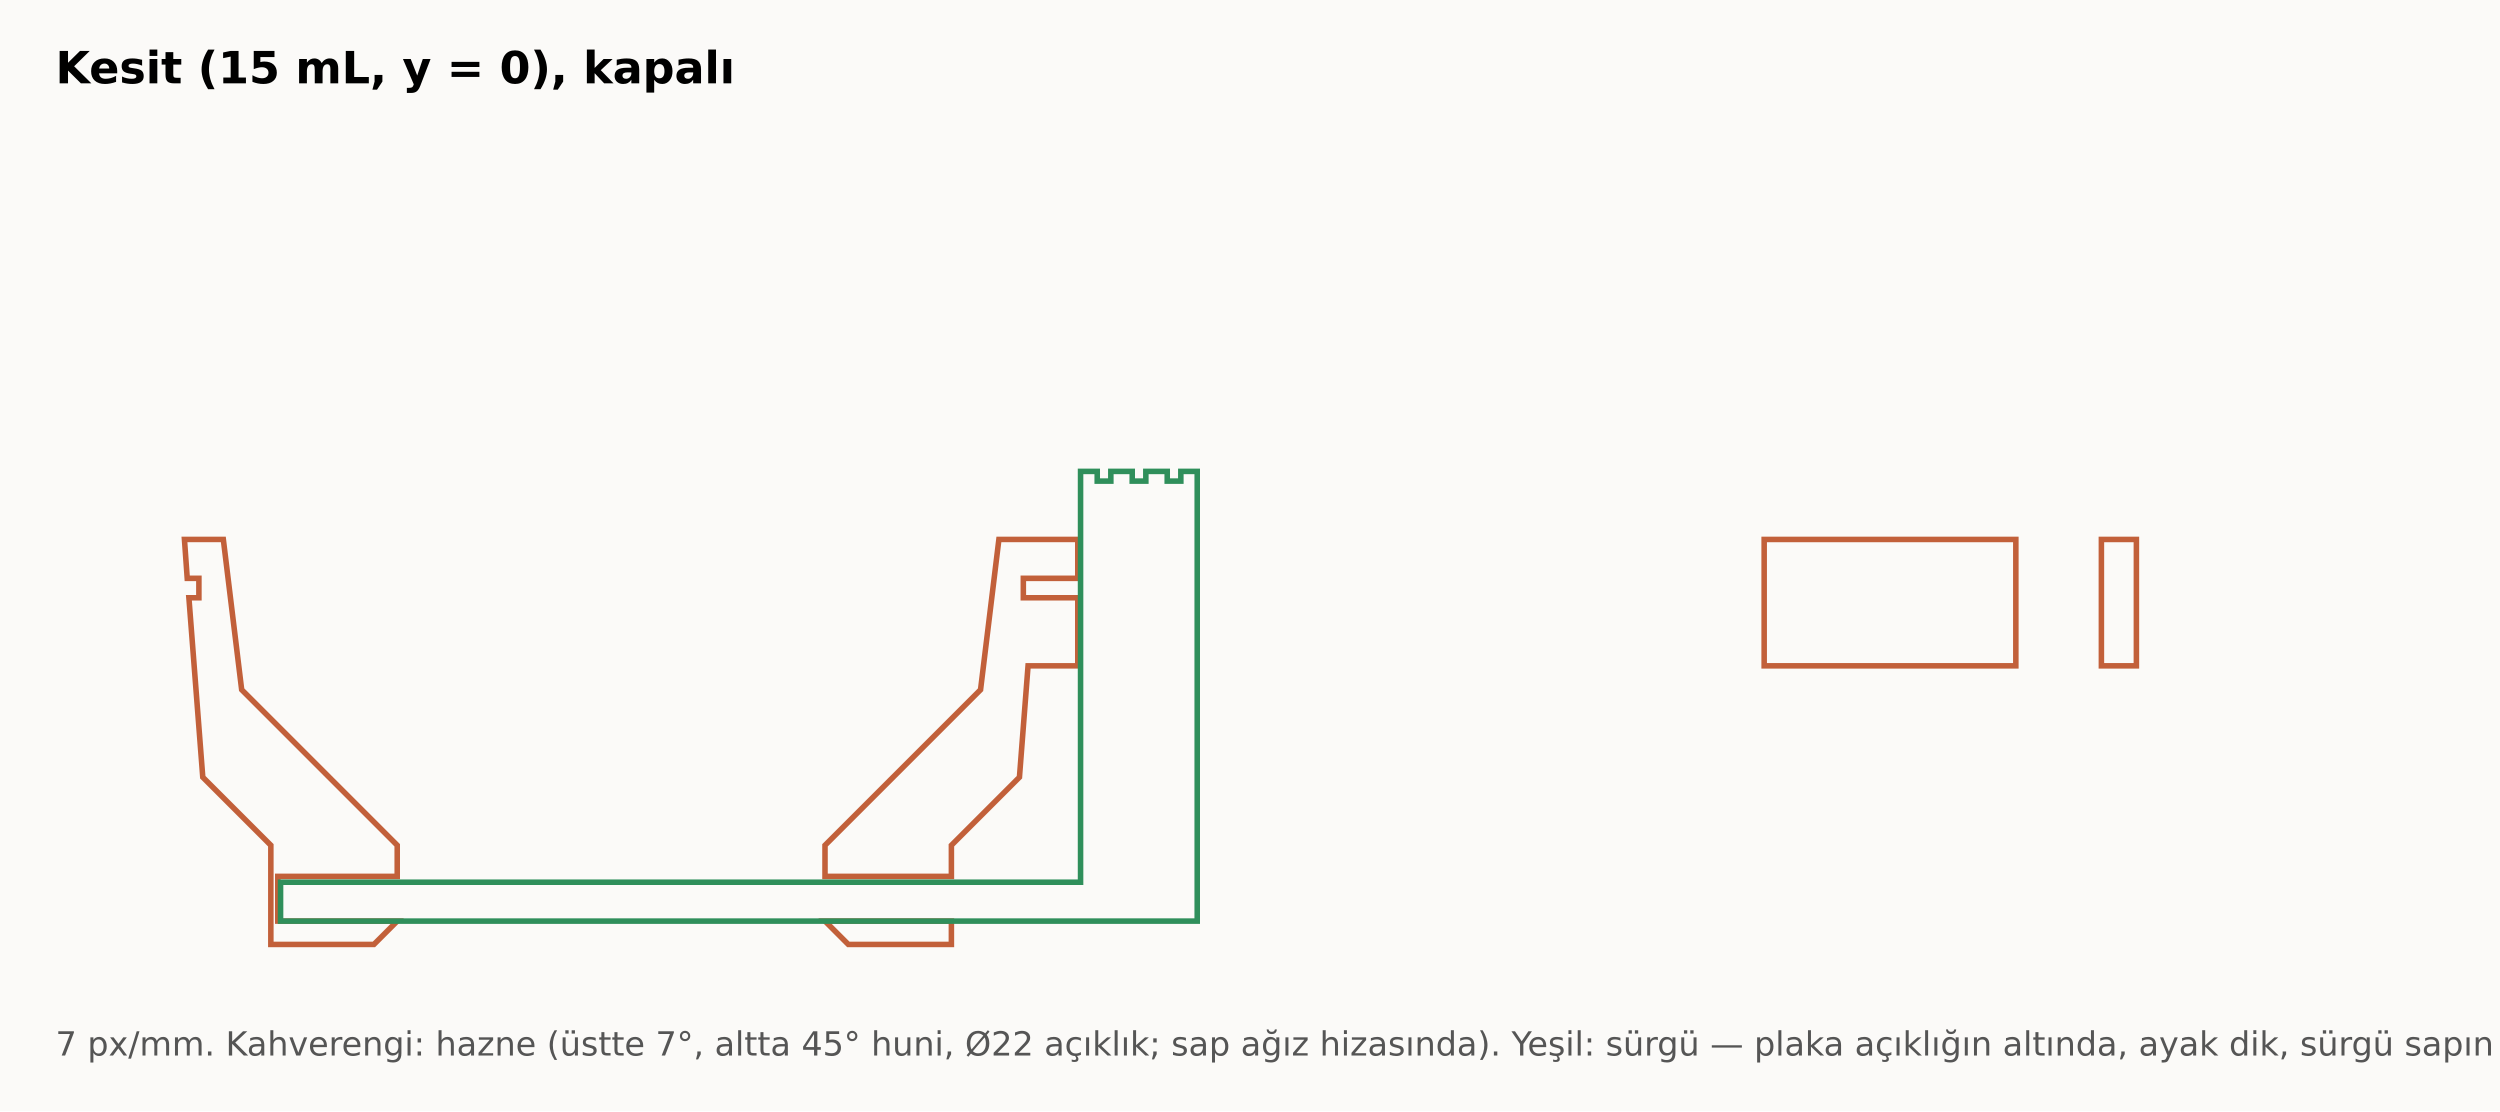
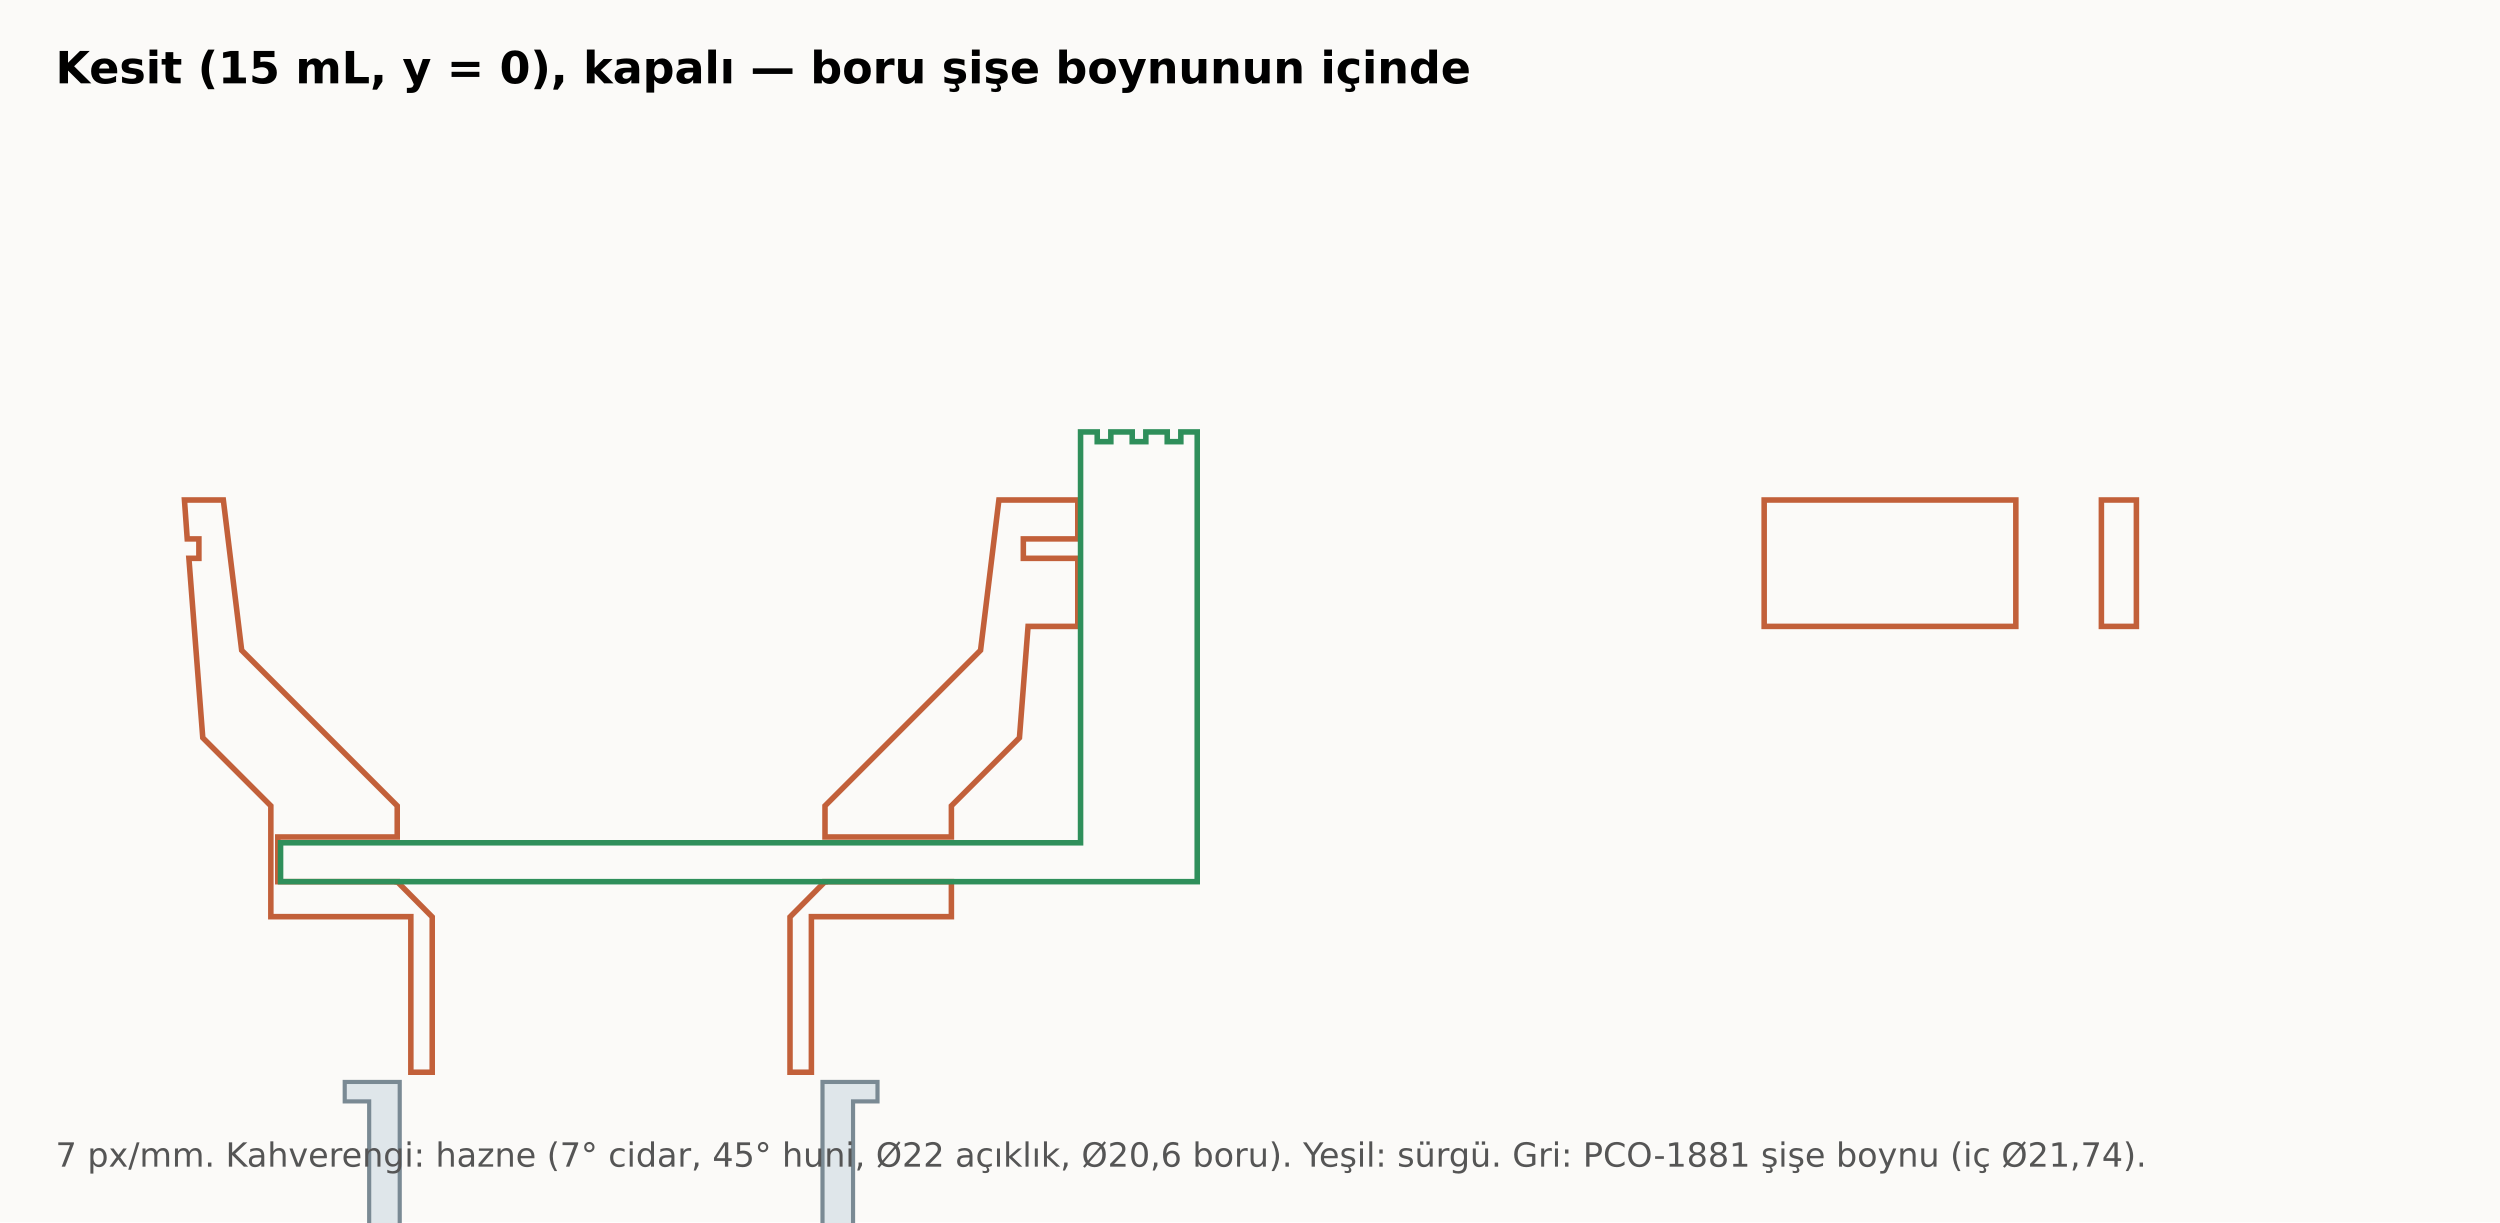
- <svg xmlns="http://www.w3.org/2000/svg" width="900" height="400" viewBox="0 0 900 400">
-   <rect width="900" height="400" fill="#fbfaf8" />
-   <path d="M360.1 194.2 L360.3 194.2 L360.3 194.2 L363.1 194.2 L375.4 194.2 L379.3 194.2 L379.5 194.2 L379.5 194.2 L388.0 194.2 L388.0 201.2 L388.0 208.2 L376.2 208.2 L375.5 208.2 L374.5 208.2 L373.1 208.2 L371.2 208.2 L368.4 208.2 L368.4 215.2 L371.2 215.2 L373.1 215.2 L374.5 215.2 L375.5 215.2 L376.2 215.2 L388.0 215.2 L388.0 227.4 L388.0 239.7 L379.5 239.7 L378.3 239.7 L378.2 239.7 L378.0 239.7 L377.7 239.7 L377.2 239.7 L376.5 239.7 L375.6 239.7 L374.4 239.7 L372.6 239.7 L370.1 239.7 L367.0 279.8 L342.5 304.3 L342.5 315.5 L340.5 315.5 L338.6 315.5 L336.7 315.5 L334.9 315.5 L333.1 315.5 L331.3 315.5 L329.5 315.5 L327.8 315.5 L326.0 315.5 L324.3 315.5 L322.7 315.5 L321.0 315.5 L319.3 315.5 L317.7 315.5 L316.1 315.5 L314.5 315.5 L312.9 315.5 L311.3 315.5 L309.7 315.5 L308.2 315.5 L306.6 315.5 L305.1 315.5 L303.5 315.5 L302.0 315.5 L300.4 315.5 L298.9 315.5 L297.1 315.5 L297.0 315.5 L297.0 304.3 L353.0 248.3 L359.6 194.2 L360.1 194.2 Z" fill="none" stroke="#c2603a" stroke-width="2" />
-   <path d="M326.0 331.6 L327.8 331.6 L329.5 331.6 L331.3 331.6 L333.1 331.6 L334.9 331.6 L336.7 331.6 L338.6 331.6 L340.5 331.6 L342.5 331.6 L342.5 340.0 L305.4 340.0 L297.0 331.6 L297.1 331.6 L300.4 331.6 L302.0 331.6 L303.5 331.6 L305.1 331.6 L306.6 331.6 L308.2 331.6 L309.7 331.6 L311.3 331.6 L312.9 331.6 L314.5 331.6 L316.1 331.6 L317.7 331.6 L319.3 331.6 L321.0 331.6 L322.7 331.6 L324.3 331.6 L326.0 331.6 Z" fill="none" stroke="#c2603a" stroke-width="2" />
-   <path d="M756.5 239.7 L756.5 194.2 L769.1 194.2 L769.1 216.9 L769.1 239.7 L756.9 239.7 L756.9 239.7 L756.9 239.7 L756.9 239.7 L756.8 239.7 L756.7 239.7 L756.6 239.7 L756.5 239.7 Z" fill="none" stroke="#c2603a" stroke-width="2" />
-   <path d="M702.4 194.2 L702.4 194.2 L702.5 194.2 L702.6 194.2 L702.8 194.2 L702.9 194.2 L703.1 194.2 L703.4 194.2 L703.7 194.2 L704.0 194.2 L704.3 194.2 L704.7 194.2 L705.1 194.2 L705.5 194.2 L706.0 194.2 L706.6 194.2 L707.1 194.2 L707.7 194.2 L708.4 194.2 L709.1 194.2 L709.8 194.2 L710.6 194.2 L711.4 194.2 L712.3 194.2 L713.2 194.2 L714.2 194.2 L715.3 194.2 L716.4 194.2 L717.5 194.2 L718.7 194.2 L720.0 194.2 L721.3 194.2 L722.7 194.2 L724.2 194.2 L725.7 194.2 L725.7 239.7 L724.2 239.7 L722.7 239.7 L721.3 239.7 L720.0 239.7 L718.7 239.7 L717.5 239.7 L716.4 239.7 L715.3 239.7 L714.2 239.7 L713.2 239.7 L712.3 239.7 L711.4 239.7 L710.6 239.7 L709.8 239.7 L709.1 239.7 L708.4 239.7 L707.7 239.7 L707.1 239.7 L706.6 239.7 L706.0 239.7 L705.5 239.7 L705.1 239.7 L680.9 239.7 L635.1 239.7 L635.1 216.9 L635.1 194.2 L702.3 194.2 L702.3 194.2 L702.4 194.2 Z" fill="none" stroke="#c2603a" stroke-width="2" />
-   <path d="M121.6 331.6 L123.8 331.6 L125.1 331.6 L126.3 331.6 L128.9 331.6 L129.9 331.6 L130.7 331.6 L133.8 331.6 L134.5 331.6 L135.0 331.6 L138.5 331.6 L138.8 331.6 L139.1 331.6 L143.0 331.6 L134.6 340.0 L97.5 340.0 L97.5 304.3 L73.0 279.8 L68.0 215.2 L71.6 215.2 L71.6 208.2 L67.4 208.2 L66.4 194.2 L80.4 194.2 L87.0 248.3 L143.0 304.3 L143.0 315.5 L138.5 315.5 L138.2 315.5 L137.8 315.5 L133.8 315.5 L133.2 315.5 L132.4 315.5 L128.9 315.5 L127.9 315.5 L126.6 315.5 L123.8 315.5 L122.3 315.5 L120.6 315.5 L118.4 315.5 L116.4 315.5 L114.1 315.5 L112.6 315.5 L110.1 315.5 L109.1 315.5 L106.5 315.5 L103.5 315.5 L103.1 315.5 L100.0 315.5 L100.0 331.6 L102.8 331.6 L103.1 331.6 L105.9 331.6 L108.3 331.6 L109.1 331.6 L111.4 331.6 L112.6 331.6 L114.7 331.6 L116.6 331.6 L118.4 331.6 L120.1 331.6 L121.6 331.6 Z" fill="none" stroke="#c2603a" stroke-width="2" />
-   <path d="M232.8 317.6 L231.5 317.6 L230.1 317.6 L228.8 317.6 L227.3 317.6 L225.8 317.6 L224.3 317.6 L222.7 317.6 L221.0 317.6 L219.3 317.6 L217.5 317.6 L215.6 317.6 L213.6 317.6 L211.5 317.6 L209.4 317.6 L207.2 317.6 L204.8 317.6 L202.3 317.6 L199.7 317.6 L197.0 317.6 L194.1 317.6 L191.1 317.6 L187.9 317.6 L184.5 317.6 L180.9 317.6 L177.1 317.6 L173.0 317.6 L168.7 317.6 L164.0 317.6 L159.0 317.6 L153.7 317.6 L147.9 317.6 L141.7 317.6 L134.9 317.6 L127.6 317.6 L119.5 317.6 L110.7 317.6 L101.0 317.6 L101.0 331.6 L110.7 331.6 L119.5 331.6 L127.6 331.6 L134.9 331.6 L141.7 331.6 L147.9 331.6 L153.7 331.6 L159.0 331.6 L164.0 331.6 L168.7 331.6 L173.0 331.6 L177.1 331.6 L180.9 331.6 L184.5 331.6 L187.9 331.6 L191.1 331.6 L194.1 331.6 L197.0 331.6 L199.7 331.6 L202.3 331.6 L204.8 331.6 L207.2 331.6 L209.4 331.6 L211.5 331.6 L213.6 331.6 L215.6 331.6 L217.5 331.6 L219.3 331.6 L221.0 331.6 L222.7 331.6 L224.3 331.6 L225.8 331.6 L227.3 331.6 L228.8 331.6 L230.1 331.6 L231.5 331.6 L232.8 331.6 L234.0 331.6 L235.2 331.6 L236.4 331.6 L237.6 331.6 L238.7 331.6 L239.7 331.6 L240.8 331.6 L241.8 331.6 L242.8 331.6 L243.7 331.6 L244.7 331.6 L245.6 331.6 L246.4 331.6 L247.3 331.6 L248.1 331.6 L248.9 331.6 L249.5 331.6 L268.6 331.6 L269.8 331.6 L273.9 331.6 L297.0 331.6 L364.0 331.6 L431.0 331.6 L431.0 324.6 L431.0 317.6 L431.0 243.6 L431.0 169.7 L428.1 169.7 L425.1 169.7 L425.1 171.4 L425.1 173.2 L422.6 173.2 L420.2 173.2 L420.2 171.4 L420.2 169.7 L416.3 169.7 L412.5 169.7 L412.5 171.4 L412.5 173.2 L410.0 173.2 L407.6 173.2 L407.6 171.4 L407.6 169.7 L403.7 169.7 L399.9 169.7 L399.9 171.4 L399.9 173.2 L397.4 173.2 L395.0 173.2 L395.0 171.4 L395.0 169.7 L392.0 169.7 L389.0 169.7 L389.0 243.6 L389.0 317.6 L343.0 317.6 L297.0 317.6 L270.9 317.6 L269.8 317.6 L268.6 317.6 L249.5 317.6 L248.9 317.6 L248.1 317.6 L247.3 317.6 L246.4 317.6 L245.6 317.6 L244.7 317.6 L243.7 317.6 L242.8 317.6 L241.8 317.6 L240.8 317.6 L239.7 317.6 L238.7 317.6 L237.6 317.6 L236.4 317.6 L235.2 317.6 L234.0 317.6 L232.8 317.6 Z" fill="none" stroke="#2f8f5b" stroke-width="2" />
-   <text x="20" y="30" font-family="DejaVu Sans" font-size="16" font-weight="700">Kesit (15 mL, y = 0), kapalı</text>
-   <text x="20" y="380" font-family="DejaVu Sans" font-size="12" fill="#555">7 px/mm. Kahverengi: hazne (üstte 7°, altta 45° huni, Ø22 açıklık; sap ağız hizasında). Yeşil: sürgü — plaka açıklığın altında, ayak dik, sürgü sapın üstünde.</text>
+ <svg xmlns="http://www.w3.org/2000/svg" width="900" height="440" viewBox="0 0 900 440">
+   <rect width="900" height="440" fill="#fbfaf8" />
+   <path d="M360.1 180.0 L360.3 180.0 L360.3 180.0 L363.1 180.0 L375.4 180.0 L379.3 180.0 L379.5 180.0 L379.5 180.0 L388.0 180.0 L388.0 187.0 L388.0 194.0 L376.2 194.0 L375.5 194.0 L374.5 194.0 L373.1 194.0 L371.2 194.0 L368.4 194.0 L368.4 201.0 L371.2 201.0 L373.1 201.0 L374.5 201.0 L375.5 201.0 L376.2 201.0 L388.0 201.0 L388.0 213.2 L388.0 225.5 L379.5 225.5 L378.3 225.5 L378.2 225.5 L378.0 225.5 L377.7 225.5 L377.2 225.5 L376.5 225.5 L375.6 225.5 L374.4 225.5 L372.6 225.5 L370.1 225.5 L367.0 265.6 L342.5 290.1 L342.5 301.3 L340.5 301.3 L338.6 301.3 L336.7 301.3 L334.9 301.3 L333.1 301.3 L331.3 301.3 L329.5 301.3 L327.8 301.3 L326.0 301.3 L324.3 301.3 L322.7 301.3 L321.0 301.3 L319.3 301.3 L317.7 301.3 L316.1 301.3 L314.5 301.3 L312.9 301.3 L311.3 301.3 L309.7 301.3 L308.2 301.3 L306.6 301.3 L305.1 301.3 L303.5 301.3 L302.0 301.3 L300.4 301.3 L298.9 301.3 L297.1 301.3 L297.0 301.3 L297.0 290.1 L353.0 234.1 L359.6 180.0 L360.1 180.0 Z" fill="none" stroke="#c2603a" stroke-width="2" />
+   <path d="M296.9 317.5 L284.4 330.1 L284.4 386.0 L292.1 386.0 L292.1 330.0 L342.5 330.0 L342.5 317.4 L340.5 317.4 L338.6 317.4 L336.7 317.4 L334.9 317.4 L333.1 317.4 L331.3 317.4 L329.5 317.4 L327.8 317.4 L326.0 317.4 L324.3 317.4 L322.7 317.4 L321.0 317.4 L319.3 317.4 L317.7 317.4 L316.1 317.4 L314.5 317.4 L312.9 317.4 L311.3 317.4 L309.7 317.4 L308.2 317.4 L306.6 317.4 L305.1 317.4 L303.5 317.4 L302.0 317.4 L300.4 317.4 L297.1 317.4 L297.0 317.4 L297.0 317.4 L297.0 317.5 L296.9 317.5 Z" fill="none" stroke="#c2603a" stroke-width="2" />
+   <path d="M756.5 225.5 L756.5 180.0 L769.1 180.0 L769.1 202.7 L769.1 225.5 L756.9 225.5 L756.9 225.5 L756.9 225.5 L756.9 225.5 L756.8 225.5 L756.7 225.5 L756.6 225.5 L756.5 225.5 Z" fill="none" stroke="#c2603a" stroke-width="2" />
+   <path d="M702.4 180.0 L702.4 180.0 L702.5 180.0 L702.6 180.0 L702.8 180.0 L702.9 180.0 L703.1 180.0 L703.4 180.0 L703.7 180.0 L704.0 180.0 L704.3 180.0 L704.7 180.0 L705.1 180.0 L705.5 180.0 L706.0 180.0 L706.6 180.0 L707.1 180.0 L707.7 180.0 L708.4 180.0 L709.1 180.0 L709.8 180.0 L710.6 180.0 L711.4 180.0 L712.3 180.0 L713.2 180.0 L714.2 180.0 L715.3 180.0 L716.4 180.0 L717.5 180.0 L718.7 180.0 L720.0 180.0 L721.3 180.0 L722.7 180.0 L724.2 180.0 L725.7 180.0 L725.7 225.5 L724.2 225.5 L722.7 225.5 L721.3 225.5 L720.0 225.5 L718.7 225.5 L717.5 225.5 L716.4 225.5 L715.3 225.5 L714.2 225.5 L713.2 225.5 L712.3 225.5 L711.4 225.5 L710.6 225.5 L709.8 225.5 L709.1 225.5 L708.4 225.5 L707.7 225.5 L707.1 225.5 L706.6 225.5 L706.0 225.5 L705.5 225.5 L705.1 225.5 L680.9 225.5 L635.1 225.5 L635.1 202.7 L635.1 180.0 L702.3 180.0 L702.3 180.0 L702.4 180.0 Z" fill="none" stroke="#c2603a" stroke-width="2" />
+   <path d="M120.1 317.4 L118.4 317.4 L118.4 317.4 L116.6 317.4 L114.8 317.4 L112.6 317.4 L112.6 317.4 L111.4 317.4 L109.1 317.4 L109.1 317.4 L108.3 317.4 L105.9 317.4 L103.1 317.4 L103.1 317.4 L102.8 317.4 L100.0 317.4 L100.0 301.3 L103.1 301.3 L103.5 301.3 L106.5 301.3 L109.1 301.3 L110.1 301.3 L112.6 301.3 L114.1 301.3 L116.4 301.3 L118.4 301.3 L120.6 301.3 L122.3 301.3 L123.8 301.3 L126.6 301.3 L127.9 301.3 L128.9 301.3 L132.4 301.3 L133.2 301.3 L133.8 301.3 L137.8 301.3 L138.2 301.3 L138.5 301.3 L143.0 301.3 L143.0 290.1 L87.0 234.1 L80.4 180.0 L66.4 180.0 L67.4 194.0 L71.6 194.0 L71.6 201.0 L68.0 201.0 L73.0 265.6 L97.5 290.1 L97.5 330.0 L147.9 330.0 L147.9 386.0 L155.6 386.0 L155.6 330.1 L143.1 317.5 L143.0 317.5 L143.0 317.4 L143.0 317.4 L139.1 317.4 L138.8 317.4 L138.5 317.4 L135.0 317.4 L134.5 317.4 L133.8 317.4 L130.7 317.4 L129.9 317.4 L128.9 317.4 L126.3 317.4 L125.1 317.4 L123.8 317.4 L123.8 317.4 L121.6 317.4 L120.1 317.4 Z" fill="none" stroke="#c2603a" stroke-width="2" />
+   <path d="M112.6 317.4 L112.6 317.4 Z" fill="none" stroke="#c2603a" stroke-width="2" />
+   <path d="M103.1 317.4 L103.1 317.4 Z" fill="none" stroke="#c2603a" stroke-width="2" />
+   <path d="M118.4 317.4 L118.4 317.4 Z" fill="none" stroke="#c2603a" stroke-width="2" />
+   <path d="M232.8 317.4 L231.5 317.4 L230.1 317.4 L228.8 317.4 L227.3 317.4 L225.8 317.4 L224.3 317.4 L222.7 317.4 L221.0 317.4 L219.3 317.4 L217.5 317.4 L215.6 317.4 L213.6 317.4 L211.5 317.4 L209.4 317.4 L207.2 317.4 L204.8 317.4 L202.3 317.4 L199.7 317.4 L197.0 317.4 L194.1 317.4 L191.1 317.4 L187.9 317.4 L184.5 317.4 L180.9 317.4 L177.1 317.4 L173.0 317.4 L168.7 317.4 L164.0 317.4 L159.0 317.4 L153.7 317.4 L147.9 317.4 L141.7 317.4 L134.9 317.4 L127.6 317.4 L119.5 317.4 L110.7 317.4 L101.0 317.4 L101.0 303.4 L110.7 303.4 L119.5 303.4 L127.6 303.4 L134.9 303.4 L141.7 303.4 L147.9 303.4 L153.7 303.4 L159.0 303.4 L164.0 303.4 L168.7 303.4 L173.0 303.4 L177.1 303.4 L180.9 303.4 L184.5 303.4 L187.9 303.4 L191.1 303.4 L194.1 303.4 L197.0 303.4 L199.7 303.4 L202.3 303.4 L204.8 303.4 L207.2 303.4 L209.4 303.4 L211.5 303.4 L213.6 303.4 L215.6 303.4 L217.5 303.4 L219.3 303.4 L221.0 303.4 L222.7 303.4 L224.3 303.4 L225.8 303.4 L227.3 303.4 L228.8 303.4 L230.1 303.4 L231.5 303.4 L232.8 303.4 L234.0 303.4 L235.2 303.4 L236.4 303.4 L237.6 303.4 L238.7 303.4 L239.7 303.4 L240.8 303.4 L241.8 303.4 L242.8 303.4 L243.7 303.4 L244.7 303.4 L245.6 303.4 L246.4 303.4 L247.3 303.4 L248.1 303.4 L248.9 303.4 L249.5 303.4 L268.6 303.4 L269.8 303.4 L270.9 303.4 L297.0 303.4 L343.0 303.4 L389.0 303.4 L389.0 229.4 L389.0 155.5 L392.0 155.5 L395.0 155.5 L395.0 157.2 L395.0 159.0 L397.4 159.0 L399.9 159.0 L399.9 157.2 L399.9 155.5 L403.7 155.5 L407.6 155.5 L407.6 157.2 L407.6 159.0 L410.0 159.0 L412.5 159.0 L412.5 157.2 L412.5 155.5 L416.3 155.5 L420.2 155.5 L420.2 157.2 L420.2 159.0 L422.6 159.0 L425.1 159.0 L425.1 157.2 L425.1 155.5 L428.1 155.5 L431.0 155.5 L431.0 229.4 L431.0 303.4 L431.0 310.4 L431.0 317.4 L364.0 317.4 L297.0 317.4 L273.9 317.4 L269.8 317.4 L268.6 317.4 L249.5 317.4 L248.9 317.4 L248.1 317.4 L247.3 317.4 L246.4 317.4 L245.6 317.4 L244.7 317.4 L243.7 317.4 L242.8 317.4 L241.8 317.4 L240.8 317.4 L239.7 317.4 L238.7 317.4 L237.6 317.4 L236.4 317.4 L235.2 317.4 L234.0 317.4 L232.8 317.4 Z" fill="none" stroke="#2f8f5b" stroke-width="2" />
+   <path d="M296.1 389.5 L296.1 512.0 L307.1 512.0 L307.1 396.5 L315.9 396.5 L315.9 389.5 Z" fill="#dfe6ea" stroke="#7a8a94" stroke-width="1.5" />
+   <path d="M143.9 389.5 L143.9 512.0 L132.9 512.0 L132.9 396.5 L124.1 396.5 L124.1 389.5 Z" fill="#dfe6ea" stroke="#7a8a94" stroke-width="1.5" />
+   <text x="20" y="30" font-family="DejaVu Sans" font-size="16" font-weight="700">Kesit (15 mL, y = 0), kapalı — boru şişe boynunun içinde</text>
+   <text x="20" y="420" font-family="DejaVu Sans" font-size="12" fill="#555">7 px/mm. Kahverengi: hazne (7° cidar, 45° huni, Ø22 açıklık, Ø20,6 boru). Yeşil: sürgü. Gri: PCO-1881 şişe boynu (iç Ø21,74).</text>
</svg>
